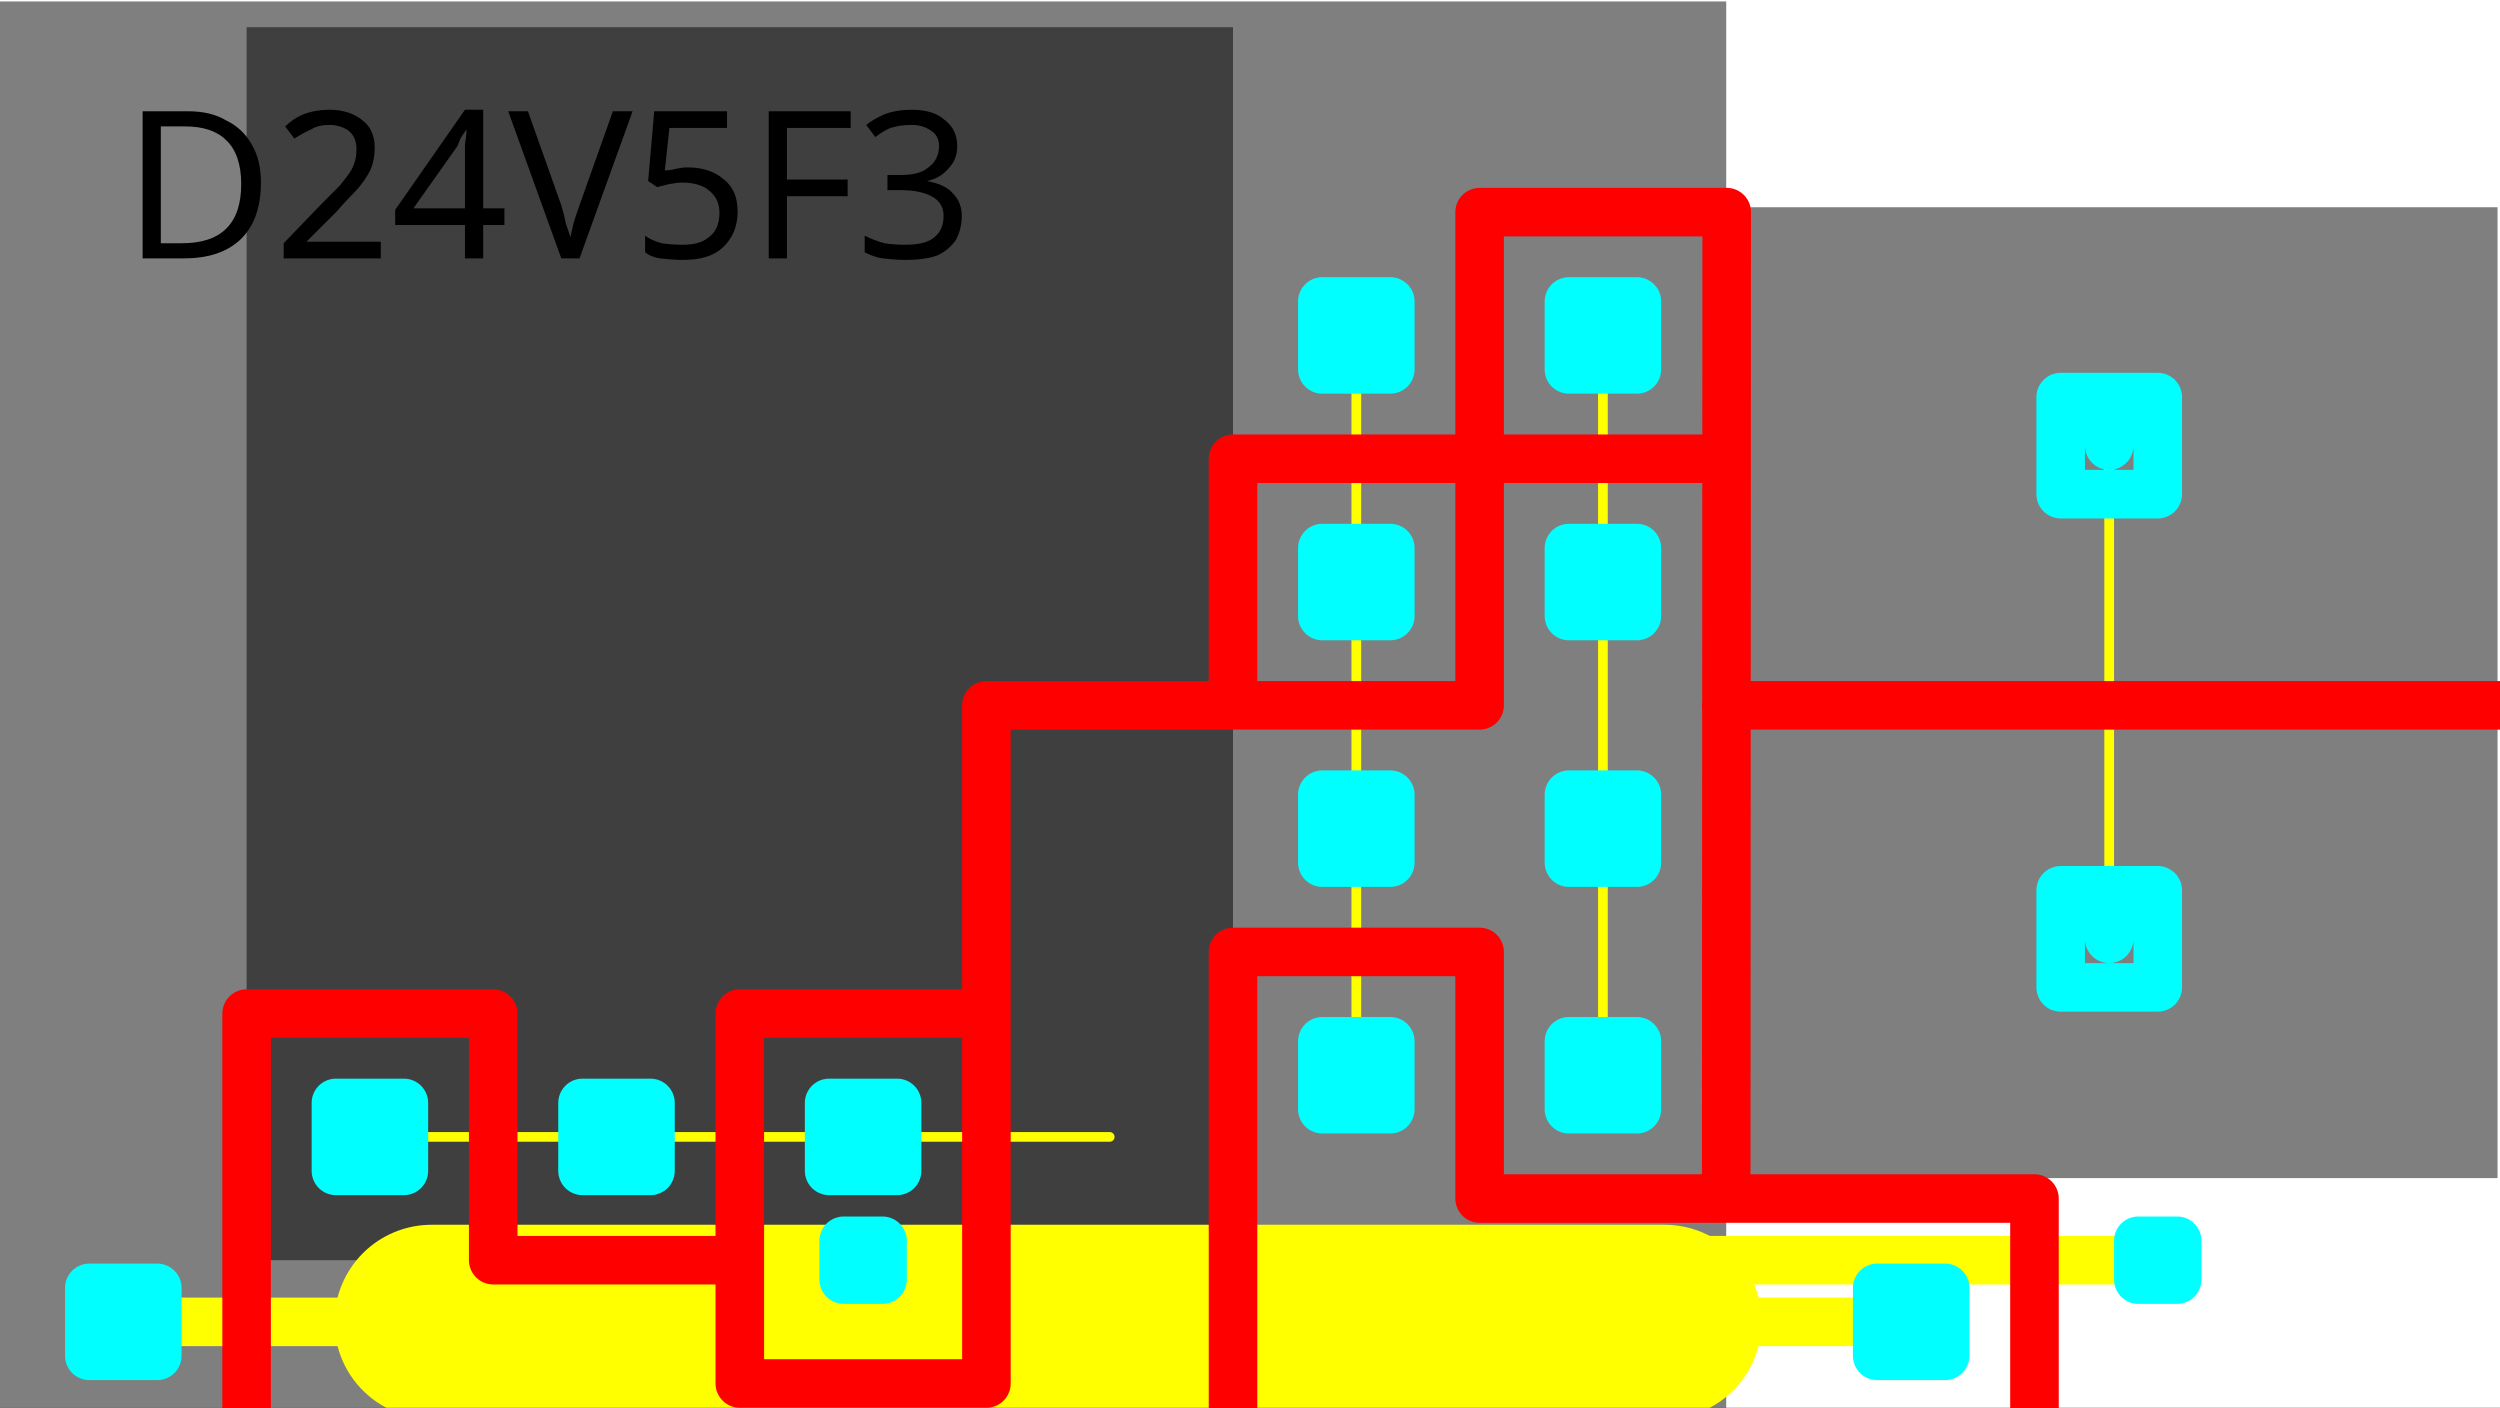
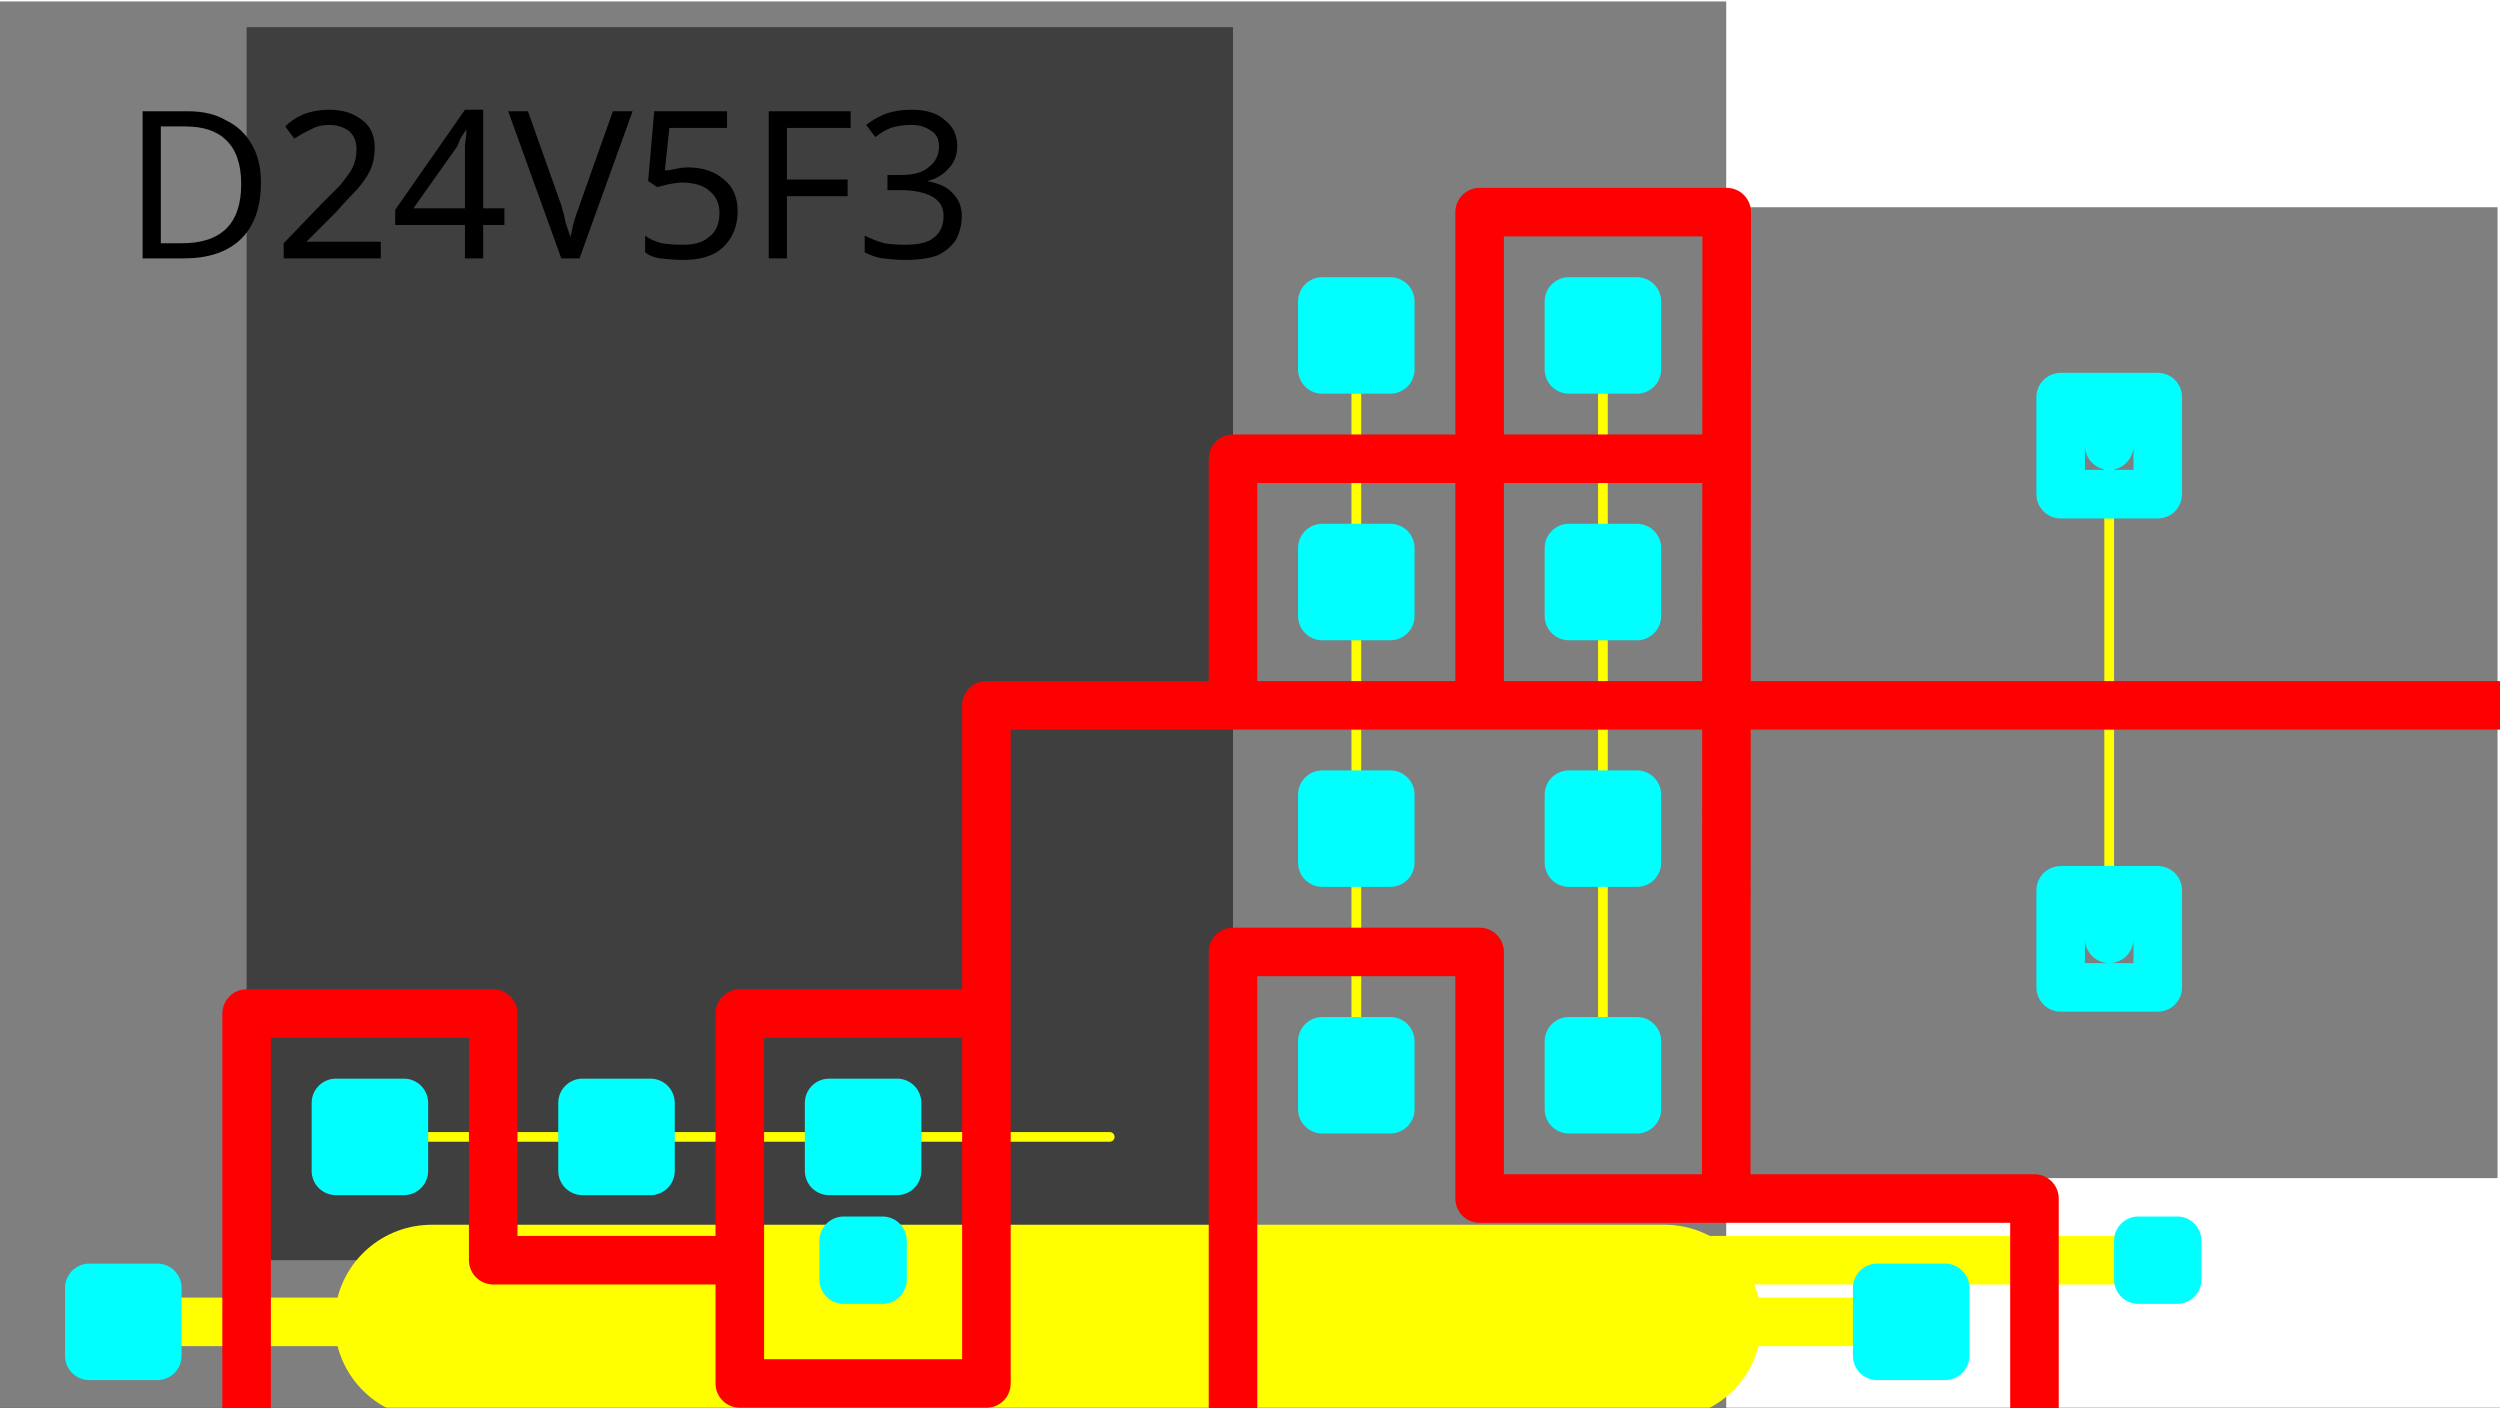
<svg xmlns="http://www.w3.org/2000/svg" width="25.75mm" height="14.5mm" viewBox="0 0 25.75 14.5" version="1.1" id="svg926">
  <defs id="defs920" />
  <g id="layer6" style="display:inline;opacity:1" transform="translate(5.175,9.754986)">
    <g transform="translate(-6.985,8.519999)" style="display:inline;opacity:1" id="layer6-2">
      <g id="g832">
        <rect y="-5.16" x="-18.26" height="24.75" width="14.5" id="rect934-4" style="opacity:1;fill:#000000;fill-opacity:0.502;fill-rule:evenodd;stroke:none;stroke-width:1;stroke-linecap:round;stroke-linejoin:round;stroke-miterlimit:4;stroke-dasharray:none;stroke-dashoffset:0;stroke-opacity:1" transform="matrix(0,1,1,0,0,0)" />
        <text xml:space="preserve" style="font-style:normal;font-variant:normal;font-weight:normal;font-stretch:normal;font-size:4.233px;line-height:125%;font-family:Raleway;-inkscape-font-specification:'Raleway, Normal';font-variant-ligatures:normal;font-variant-caps:normal;font-variant-numeric:normal;font-feature-settings:normal;text-align:center;letter-spacing:0px;word-spacing:0px;writing-mode:lr-tb;text-anchor:middle;fill:#000000;fill-opacity:1;stroke:none;stroke-width:0.265px;stroke-linecap:butt;stroke-linejoin:miter;stroke-opacity:1" x="10.863" y="-1.306" id="text892-8" transform="rotate(-90)">
          <tspan id="tspan890-3" x="10.863" y="-1.306" style="font-style:normal;font-variant:normal;font-weight:normal;font-stretch:normal;font-size:4.233px;font-family:Raleway;-inkscape-font-specification:'Raleway, Normal';font-variant-ligatures:normal;font-variant-caps:normal;font-variant-numeric:normal;font-feature-settings:normal;text-align:center;writing-mode:lr-tb;text-anchor:middle;stroke-width:0.265px">ESP-01</tspan>
        </text>
        <path style="opacity:1;fill:none;fill-opacity:0.502;fill-rule:evenodd;stroke:#ffff00;stroke-width:0.1;stroke-linecap:round;stroke-linejoin:round;stroke-miterlimit:4;stroke-dasharray:none;stroke-dashoffset:0;stroke-opacity:1" d="m 18.32,-14.82 v 2.54 2.54 2.54" id="path822-9" />
        <path id="path824-0" d="m 15.78,-14.82 v 2.54 2.54 2.54" style="opacity:1;fill:none;fill-opacity:0.502;fill-rule:evenodd;stroke:#ffff00;stroke-width:0.1;stroke-linecap:round;stroke-linejoin:round;stroke-miterlimit:4;stroke-dasharray:none;stroke-dashoffset:0;stroke-opacity:1" />
        <rect transform="matrix(0,1,1,0,0,0)" style="opacity:1;fill:#000000;fill-opacity:0.502;fill-rule:evenodd;stroke:none;stroke-width:1;stroke-linecap:round;stroke-linejoin:round;stroke-miterlimit:4;stroke-dasharray:none;stroke-dashoffset:0;stroke-opacity:1" id="rect822" width="14.5" height="6" x="-18.26" y="-5.16" />
      </g>
    </g>
    <g id="g921" transform="rotate(-90,-49.04435,77.70098)">
      <rect style="opacity:1;fill:#000000;fill-opacity:0.502;fill-rule:evenodd;stroke:none;stroke-width:0.5;stroke-linecap:round;stroke-linejoin:round;stroke-miterlimit:4;stroke-dasharray:none;stroke-dashoffset:0;stroke-opacity:1" id="rect917" width="10" height="8" x="26.277" y="139.295" />
      <path style="opacity:1;fill:none;fill-opacity:0.502;fill-rule:evenodd;stroke:#ffff00;stroke-width:0.1;stroke-linecap:round;stroke-linejoin:round;stroke-miterlimit:4;stroke-dasharray:none;stroke-dashoffset:0;stroke-opacity:1" d="m 28.777,143.295 h 5" id="path919" />
    </g>
    <g transform="translate(-15.335,-98.19498)" id="layer1-3">
      <rect y="88.72" x="12.7" height="12.7" width="10.16" id="rect817-9" style="opacity:1;fill:#000000;fill-opacity:0.502;fill-rule:evenodd;stroke:none;stroke-width:0.1;stroke-linecap:round;stroke-linejoin:round;stroke-miterlimit:4;stroke-dasharray:none;stroke-dashoffset:0;stroke-opacity:1" />
      <path id="path831" d="m 13.97,100.15 h 2.54 2.54 2.54" style="opacity:1;fill:none;fill-opacity:0.502;fill-rule:evenodd;stroke:#ffff00;stroke-width:0.1;stroke-linecap:round;stroke-linejoin:round;stroke-miterlimit:4;stroke-dasharray:none;stroke-dashoffset:0;stroke-opacity:1" />
      <text id="text835" y="91.103" x="17.734" style="font-style:normal;font-variant:normal;font-weight:normal;font-stretch:normal;font-size:2.117px;line-height:125%;font-family:Raleway;-inkscape-font-specification:'Raleway, Normal';font-variant-ligatures:normal;font-variant-caps:normal;font-variant-numeric:normal;font-feature-settings:normal;text-align:center;letter-spacing:0px;word-spacing:0px;writing-mode:lr-tb;text-anchor:middle;fill:#000000;fill-opacity:1;stroke:none;stroke-width:0.265px;stroke-linecap:butt;stroke-linejoin:miter;stroke-opacity:1" xml:space="preserve">
        <tspan style="font-style:normal;font-variant:normal;font-weight:normal;font-stretch:normal;font-size:2.117px;font-family:Raleway;-inkscape-font-specification:'Raleway, Normal';font-variant-ligatures:normal;font-variant-caps:normal;font-variant-numeric:normal;font-feature-settings:normal;text-align:center;writing-mode:lr-tb;text-anchor:middle;stroke-width:0.265px" y="91.103" x="17.734" id="tspan833">D24V5F3</tspan>
      </text>
    </g>
    <g id="g878" transform="translate(13.97,26.035)">
      <path id="path872" d="M -14.7,-22.175 H -2" style="opacity:1;fill:none;fill-opacity:0.502;fill-rule:evenodd;stroke:#ffff00;stroke-width:2;stroke-linecap:round;stroke-linejoin:round;stroke-miterlimit:4;stroke-dasharray:none;stroke-dashoffset:0;stroke-opacity:1" />
      <path id="path874" d="m -17.875,-22.175 18.415,10e-7" style="opacity:1;fill:none;fill-opacity:0.502;fill-rule:evenodd;stroke:#ffff00;stroke-width:0.5;stroke-linecap:round;stroke-linejoin:round;stroke-miterlimit:4;stroke-dasharray:none;stroke-dashoffset:0;stroke-opacity:1" />
    </g>
    <text xml:space="preserve" style="font-style:normal;font-variant:normal;font-weight:normal;font-stretch:normal;font-size:2.117px;line-height:125%;font-family:Raleway;-inkscape-font-specification:'Raleway, Normal';font-variant-ligatures:normal;font-variant-caps:normal;font-variant-numeric:normal;font-feature-settings:normal;text-align:center;letter-spacing:0px;word-spacing:0px;writing-mode:lr-tb;text-anchor:middle;display:inline;fill:#000000;fill-opacity:1;stroke:none;stroke-width:0.265px;stroke-linecap:butt;stroke-linejoin:miter;stroke-opacity:1" x="5.309" y="23.998" id="text1062" transform="rotate(-90)">
      <tspan id="tspan1060" x="5.309" y="23.998" style="font-style:normal;font-variant:normal;font-weight:normal;font-stretch:normal;font-size:2.117px;font-family:Raleway;-inkscape-font-specification:'Raleway, Normal';font-variant-ligatures:normal;font-variant-caps:normal;font-variant-numeric:normal;font-feature-settings:normal;text-align:center;writing-mode:lr-tb;text-anchor:middle;stroke-width:0.265px">GND</tspan>
    </text>
    <text id="text1066" y="23.848" x="-0.362" style="font-style:normal;font-variant:normal;font-weight:normal;font-stretch:normal;font-size:2.117px;line-height:125%;font-family:Raleway;-inkscape-font-specification:'Raleway, Normal';font-variant-ligatures:normal;font-variant-caps:normal;font-variant-numeric:normal;font-feature-settings:normal;text-align:center;letter-spacing:0px;word-spacing:0px;writing-mode:lr-tb;text-anchor:middle;display:inline;fill:#000000;fill-opacity:1;stroke:none;stroke-width:0.265px;stroke-linecap:butt;stroke-linejoin:miter;stroke-opacity:1" xml:space="preserve" transform="rotate(-90)">
      <tspan style="font-style:normal;font-variant:normal;font-weight:normal;font-stretch:normal;font-size:2.117px;font-family:Raleway;-inkscape-font-specification:'Raleway, Normal';font-variant-ligatures:normal;font-variant-caps:normal;font-variant-numeric:normal;font-feature-settings:normal;text-align:center;writing-mode:lr-tb;text-anchor:middle;stroke-width:0.265px" y="23.848" x="-0.362" id="tspan1064">4-36V</tspan>
    </text>
    <path style="opacity:1;fill:none;fill-opacity:0.502;fill-rule:evenodd;stroke:#ffff00;stroke-width:0.5;stroke-linecap:round;stroke-linejoin:round;stroke-miterlimit:4;stroke-dasharray:none;stroke-dashoffset:0;stroke-opacity:1" d="M 3.715,3.225 H 17.05" id="path949" />
  </g>
  <g id="layer3" style="display:inline" transform="translate(5.175,9.754986)">
    <rect style="opacity:1;fill:none;fill-opacity:0.502;fill-rule:evenodd;stroke:#ff00ff;stroke-width:1;stroke-linecap:round;stroke-linejoin:round;stroke-miterlimit:4;stroke-dasharray:none;stroke-dashoffset:0;stroke-opacity:1" id="rect947" width="26.75" height="15.5" x="-5.675" y="-10.255" />
  </g>
  <g id="layer7" style="display:inline" transform="translate(5.175,9.754986)">
-     <path id="path951" style="opacity:1;fill:none;fill-opacity:0.502;fill-rule:evenodd;stroke:#ff0000;stroke-width:0.5;stroke-linecap:round;stroke-linejoin:round;stroke-miterlimit:4;stroke-dasharray:none;stroke-dashoffset:0;stroke-opacity:1" d="m 12.605,-2.49 h 8.255 m -8.255,5.08 H 15.78 V 5.765 M 12.605,-5.03 H 7.525 v 2.54 M -2.635,5.765 V 0.685 h 2.54 V 3.225 l 2.54,-10e-8 2e-7,-2.54 h 2.54 V 4.495 h -2.54 l -2e-7,-1.27 M 7.525,5.765 V 0.05 H 10.065 V 2.59 l 2.54,-2e-7 0.005,-10.16 H 10.065 v 5.08 H 7.525 v 0 H 4.985 v 3.175" />
+     <path id="path873" style="opacity:1;fill:none;fill-opacity:0.502;fill-rule:evenodd;stroke:#ff0000;stroke-width:0.5;stroke-linecap:round;stroke-linejoin:round;stroke-miterlimit:4;stroke-dasharray:none;stroke-dashoffset:0;stroke-opacity:1" d="m 12.605,-2.49 h -2.54 m 2.54,2e-7 h 8.255 m -8.255,5.08 H 15.78 V 5.765 M 12.605,-5.03 H 7.525 v 2.54 M -2.635,5.765 V 0.685 h 2.54 V 3.225 l 2.54,-10e-8 2e-7,-2.54 h 2.54 V 4.495 h -2.54 l -2e-7,-1.27 M 7.525,5.765 V 0.05 H 10.065 V 2.59 l 2.54,-2e-7 0.005,-10.16 H 10.065 v 5.08 H 7.525 v 0 H 4.985 v 3.175" />
  </g>
  <g id="layer4" style="display:inline" transform="translate(5.175,9.754986)">
    <g id="g940" transform="translate(3.405002,-9.134995)" style="stroke:#00ffff;stroke-opacity:1" />
    <g id="g1229" transform="rotate(-180,36.2725,8.835006)" style="stroke:#00ffff;stroke-opacity:1" />
    <g id="g942" transform="rotate(-90,11.72751,4.247507)" style="stroke:#00ffff;stroke-opacity:1" />
    <g transform="rotate(-180,31.22625,8.835006)" id="g915" style="stroke:#00ffff;stroke-opacity:1" />
    <g id="g924" transform="rotate(-180,26.18,8.835006)" style="stroke:#00ffff;stroke-opacity:1" />
    <g transform="translate(19.24001,1.37501)" id="g941" style="stroke:#00ffff;stroke-opacity:1" />
    <g id="g925" style="stroke:#00ffff;stroke-opacity:1">
      <g transform="rotate(-90,22.0375,-8.9375)" id="g954" style="stroke:#00ffff;stroke-opacity:1" />
      <g id="g964" transform="rotate(-90,23.3075,-10.2075)" style="stroke:#00ffff;stroke-opacity:1" />
    </g>
    <g id="g1033" transform="translate(-0.2700745,-0.1467824)" style="stroke:#00ffff;stroke-opacity:1" />
    <g id="g1058" transform="translate(-5.715,7.62)">
      <path style="opacity:1;fill:#6f9090;fill-opacity:0.229;fill-rule:evenodd;stroke:#00ffff;stroke-width:0.5;stroke-linecap:round;stroke-linejoin:round;stroke-miterlimit:4;stroke-dasharray:none;stroke-dashoffset:0;stroke-opacity:1" d="m 4.35,-5.665 h -0.35 v 0.35 h 0.7 v -0.7 h -0.7 v 0.35" id="path910" />
      <path style="opacity:1;fill:#6f9090;fill-opacity:0.229;fill-rule:evenodd;stroke:#00ffff;stroke-width:0.5;stroke-linecap:round;stroke-linejoin:round;stroke-miterlimit:4;stroke-dasharray:none;stroke-dashoffset:0;stroke-opacity:1" d="m 9.43,-5.665 h -0.35 v 0.35 h 0.7 v -0.7 h -0.7 v 0.35" id="path912" />
      <path style="opacity:1;fill:#6f9090;fill-opacity:0.229;fill-rule:evenodd;stroke:#00ffff;stroke-width:0.5;stroke-linecap:round;stroke-linejoin:round;stroke-miterlimit:4;stroke-dasharray:none;stroke-dashoffset:0;stroke-opacity:1" d="m 6.89,-5.665 h -0.35 v 0.35 h 0.7 v -0.7 h -0.7 v 0.35" id="path914" />
    </g>
    <g id="g930" transform="matrix(-1,0,0,1,38.545,-8.255)">
      <path id="path1025" d="m 29.75,9.575 v 0.35 h 0.35 v -0.7 h -0.7 v 0.7 h 0.35" style="opacity:1;fill:none;fill-opacity:1;fill-rule:evenodd;stroke:#00ffff;stroke-width:0.5;stroke-linecap:round;stroke-linejoin:round;stroke-miterlimit:4;stroke-dasharray:none;stroke-dashoffset:0;stroke-opacity:1" />
      <path id="path1023" d="m 29.75,1.955 v 0.35 h 0.35 v -0.7 h -0.7 v 0.7 h 0.35" style="opacity:1;fill:none;fill-opacity:1;fill-rule:evenodd;stroke:#00ffff;stroke-width:0.5;stroke-linecap:round;stroke-linejoin:round;stroke-miterlimit:4;stroke-dasharray:none;stroke-dashoffset:0;stroke-opacity:1" />
      <path id="path1021" d="m 29.75,4.495 v 0.35 h 0.35 v -0.7 h -0.7 v 0.7 h 0.35" style="opacity:1;fill:none;fill-opacity:1;fill-rule:evenodd;stroke:#00ffff;stroke-width:0.5;stroke-linecap:round;stroke-linejoin:round;stroke-miterlimit:4;stroke-dasharray:none;stroke-dashoffset:0;stroke-opacity:1" />
      <path id="path1019" d="m 29.75,7.035 v 0.35 h 0.35 v -0.7 h -0.7 v 0.7 h 0.35" style="opacity:1;fill:none;fill-opacity:1;fill-rule:evenodd;stroke:#00ffff;stroke-width:0.5;stroke-linecap:round;stroke-linejoin:round;stroke-miterlimit:4;stroke-dasharray:none;stroke-dashoffset:0;stroke-opacity:1" />
      <path id="path1015" d="m 27.21,1.955 v 0.35 h 0.35 v -0.7 h -0.7 v 0.7 h 0.35" style="opacity:1;fill:none;fill-opacity:1;fill-rule:evenodd;stroke:#00ffff;stroke-width:0.5;stroke-linecap:round;stroke-linejoin:round;stroke-miterlimit:4;stroke-dasharray:none;stroke-dashoffset:0;stroke-opacity:1" />
      <path style="opacity:1;fill:#6f9090;fill-opacity:0.229;fill-rule:evenodd;stroke:#00ffff;stroke-width:0.5;stroke-linecap:round;stroke-linejoin:round;stroke-miterlimit:4;stroke-dasharray:none;stroke-dashoffset:0;stroke-opacity:1" d="m 27.21,4.495 h -0.35 v 0.35 h 0.7 v -0.7 h -0.7 v 0.35" id="path916" />
      <path id="path918" d="m 27.21,7.035 h -0.35 v 0.35 h 0.7 v -0.7 h -0.7 v 0.35" style="opacity:1;fill:#6f9090;fill-opacity:0.229;fill-rule:evenodd;stroke:#00ffff;stroke-width:0.5;stroke-linecap:round;stroke-linejoin:round;stroke-miterlimit:4;stroke-dasharray:none;stroke-dashoffset:0;stroke-opacity:1" />
      <path style="opacity:1;fill:#6f9090;fill-opacity:0.229;fill-rule:evenodd;stroke:#00ffff;stroke-width:0.5;stroke-linecap:round;stroke-linejoin:round;stroke-miterlimit:4;stroke-dasharray:none;stroke-dashoffset:0;stroke-opacity:1" d="m 27.21,9.575 h -0.35 v 0.35 h 0.7 v -0.7 h -0.7 v 0.35" id="path920" />
    </g>
    <g transform="rotate(-90,5.619993,8.805006)" id="g943">
      <path id="path938" d="m 19.59,19.735 h 0.5 v -0.5 h -1 v 1 h 1 v -0.5" style="opacity:1;fill:none;fill-opacity:1;fill-rule:evenodd;stroke:#00ffff;stroke-width:0.5;stroke-linecap:round;stroke-linejoin:round;stroke-miterlimit:4;stroke-dasharray:none;stroke-dashoffset:0;stroke-opacity:1" />
      <path id="path940" d="m 14.51,19.735 h 0.5 v -0.5 h -1 v 1 h 1 v -0.5" style="opacity:1;fill:none;fill-opacity:1;fill-rule:evenodd;stroke:#00ffff;stroke-width:0.5;stroke-linecap:round;stroke-linejoin:round;stroke-miterlimit:4;stroke-dasharray:none;stroke-dashoffset:0;stroke-opacity:1" />
    </g>
    <path style="opacity:1;fill:#6f9090;fill-opacity:0.229;fill-rule:evenodd;stroke:#00ffff;stroke-width:0.5;stroke-linecap:round;stroke-linejoin:round;stroke-miterlimit:4;stroke-dasharray:none;stroke-dashoffset:0;stroke-opacity:1" d="m -3.905,3.86 h -0.35 v 0.35 h 0.7 v -0.7 h -0.7 v 0.35" id="path881" />
    <path style="opacity:1;fill:#6f9090;fill-opacity:0.229;fill-rule:evenodd;stroke:#00ffff;stroke-width:0.5;stroke-linecap:round;stroke-linejoin:round;stroke-miterlimit:4;stroke-dasharray:none;stroke-dashoffset:0;stroke-opacity:1" d="m 14.51,3.86 h -0.35 v 0.35 h 0.7 v -0.7 h -0.7 v 0.35" id="path885" />
    <path id="path943" d="m 3.715,3.225 h -0.2 v 0.2 h 0.4 v -0.4 h -0.4 v 0.2" style="opacity:1;fill:#6f9090;fill-opacity:0.229;fill-rule:evenodd;stroke:#00ffff;stroke-width:0.5;stroke-linecap:round;stroke-linejoin:round;stroke-miterlimit:4;stroke-dasharray:none;stroke-dashoffset:0;stroke-opacity:1" />
    <path style="opacity:1;fill:#6f9090;fill-opacity:0.229;fill-rule:evenodd;stroke:#00ffff;stroke-width:0.5;stroke-linecap:round;stroke-linejoin:round;stroke-miterlimit:4;stroke-dasharray:none;stroke-dashoffset:0;stroke-opacity:1" d="m 17.05,3.225 h -0.2 v 0.2 h 0.4 v -0.4 h -0.4 v 0.2" id="path945" />
  </g>
</svg>
